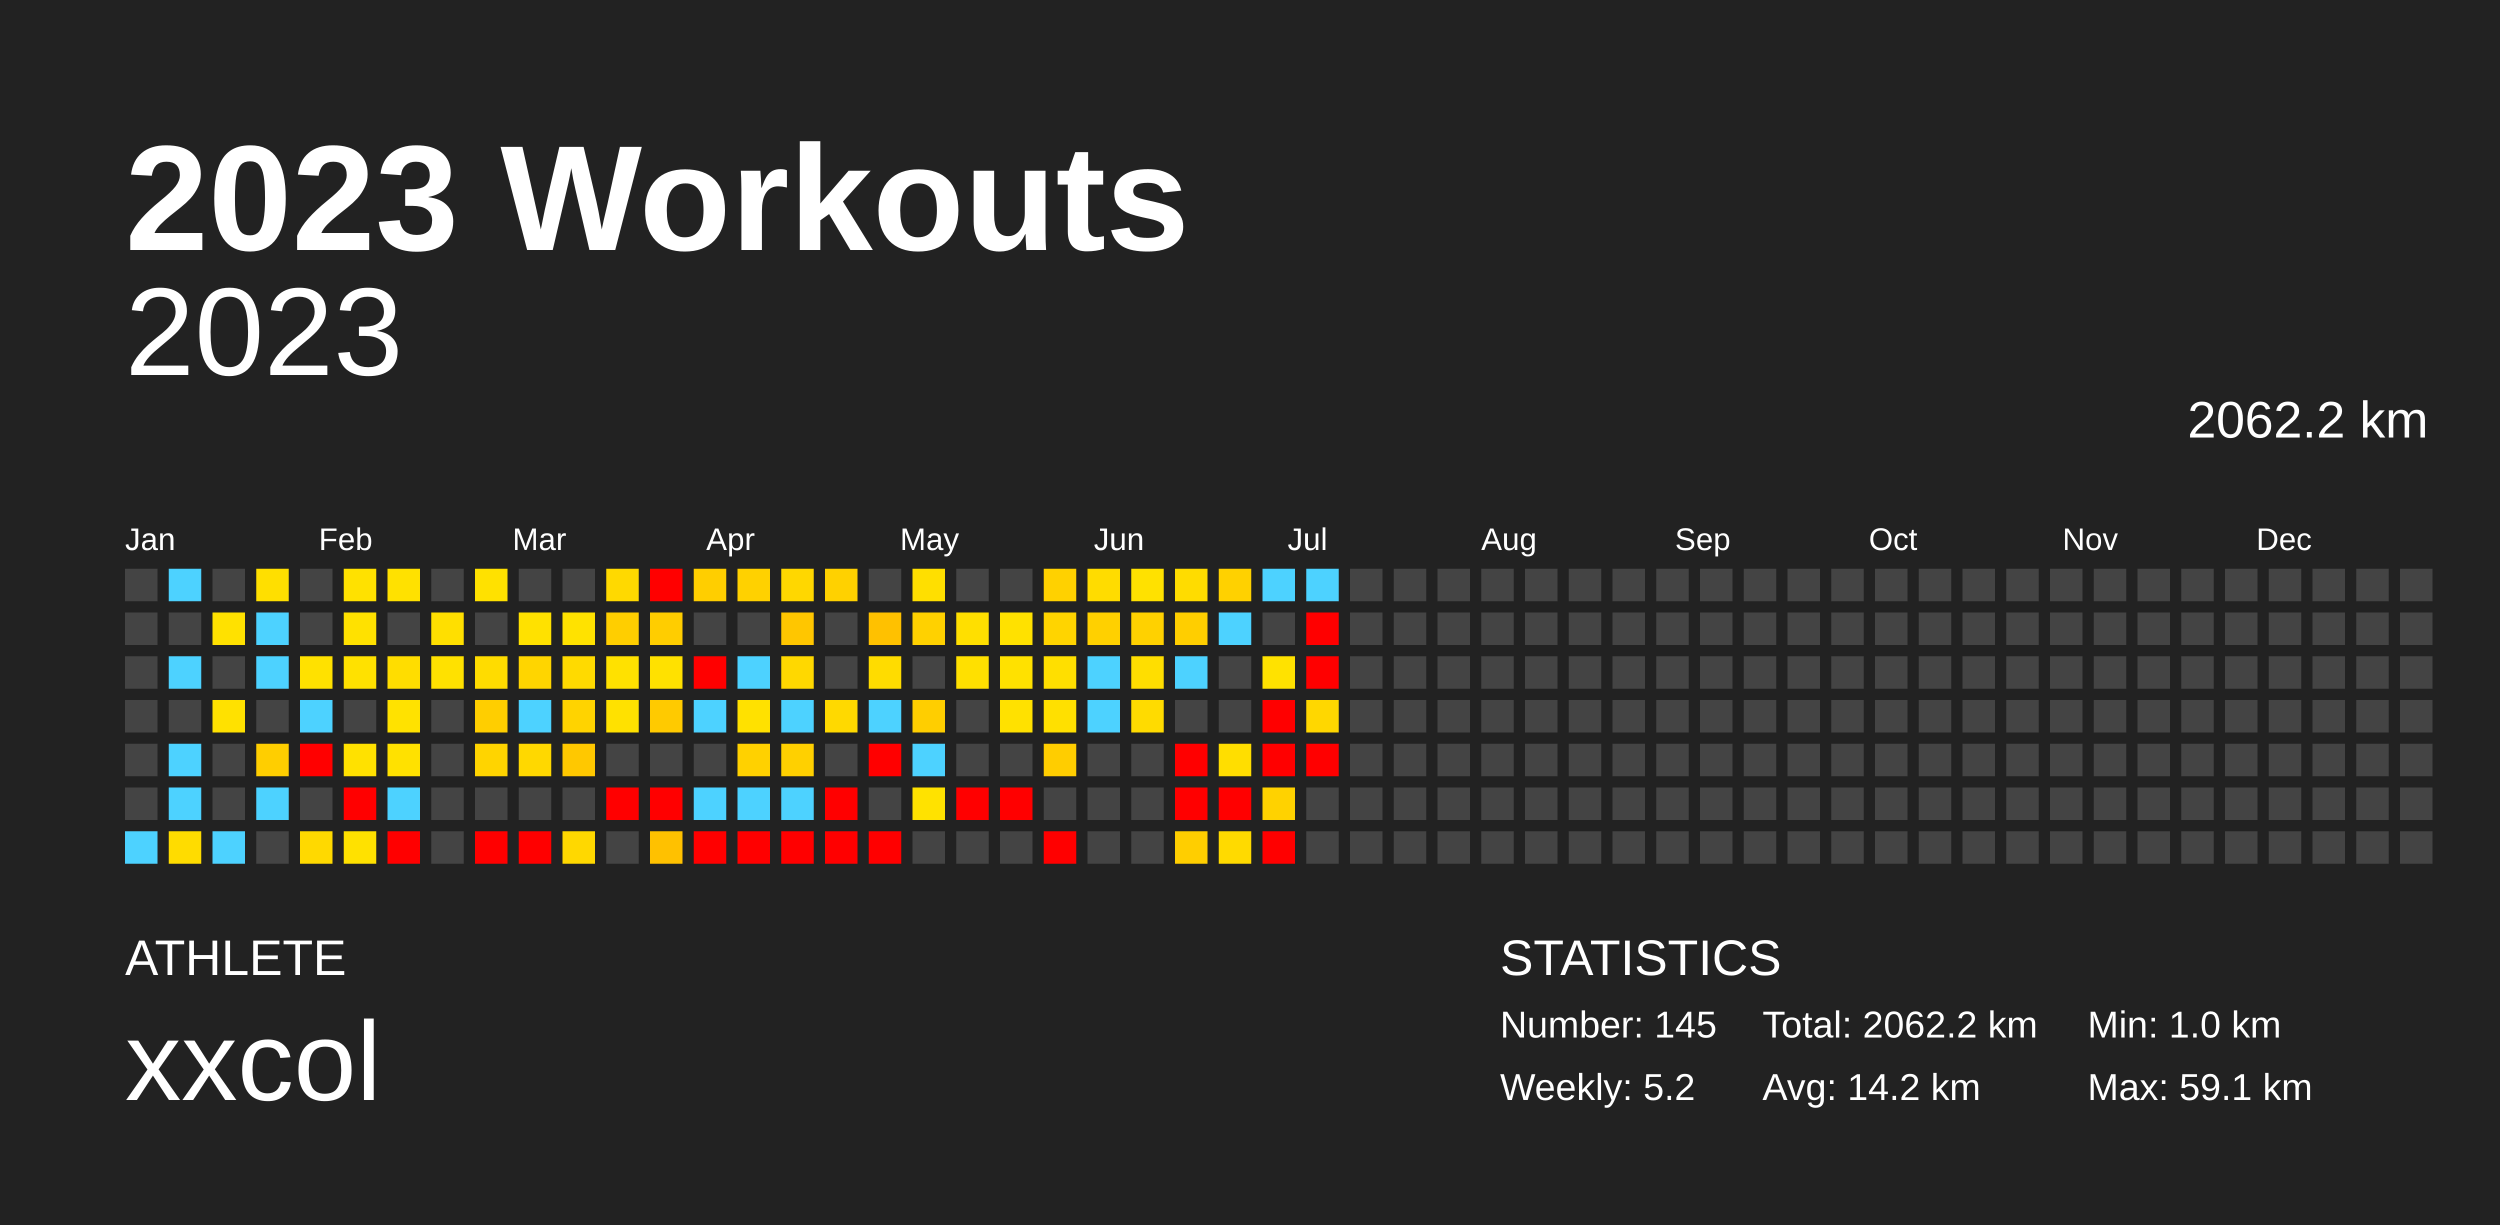
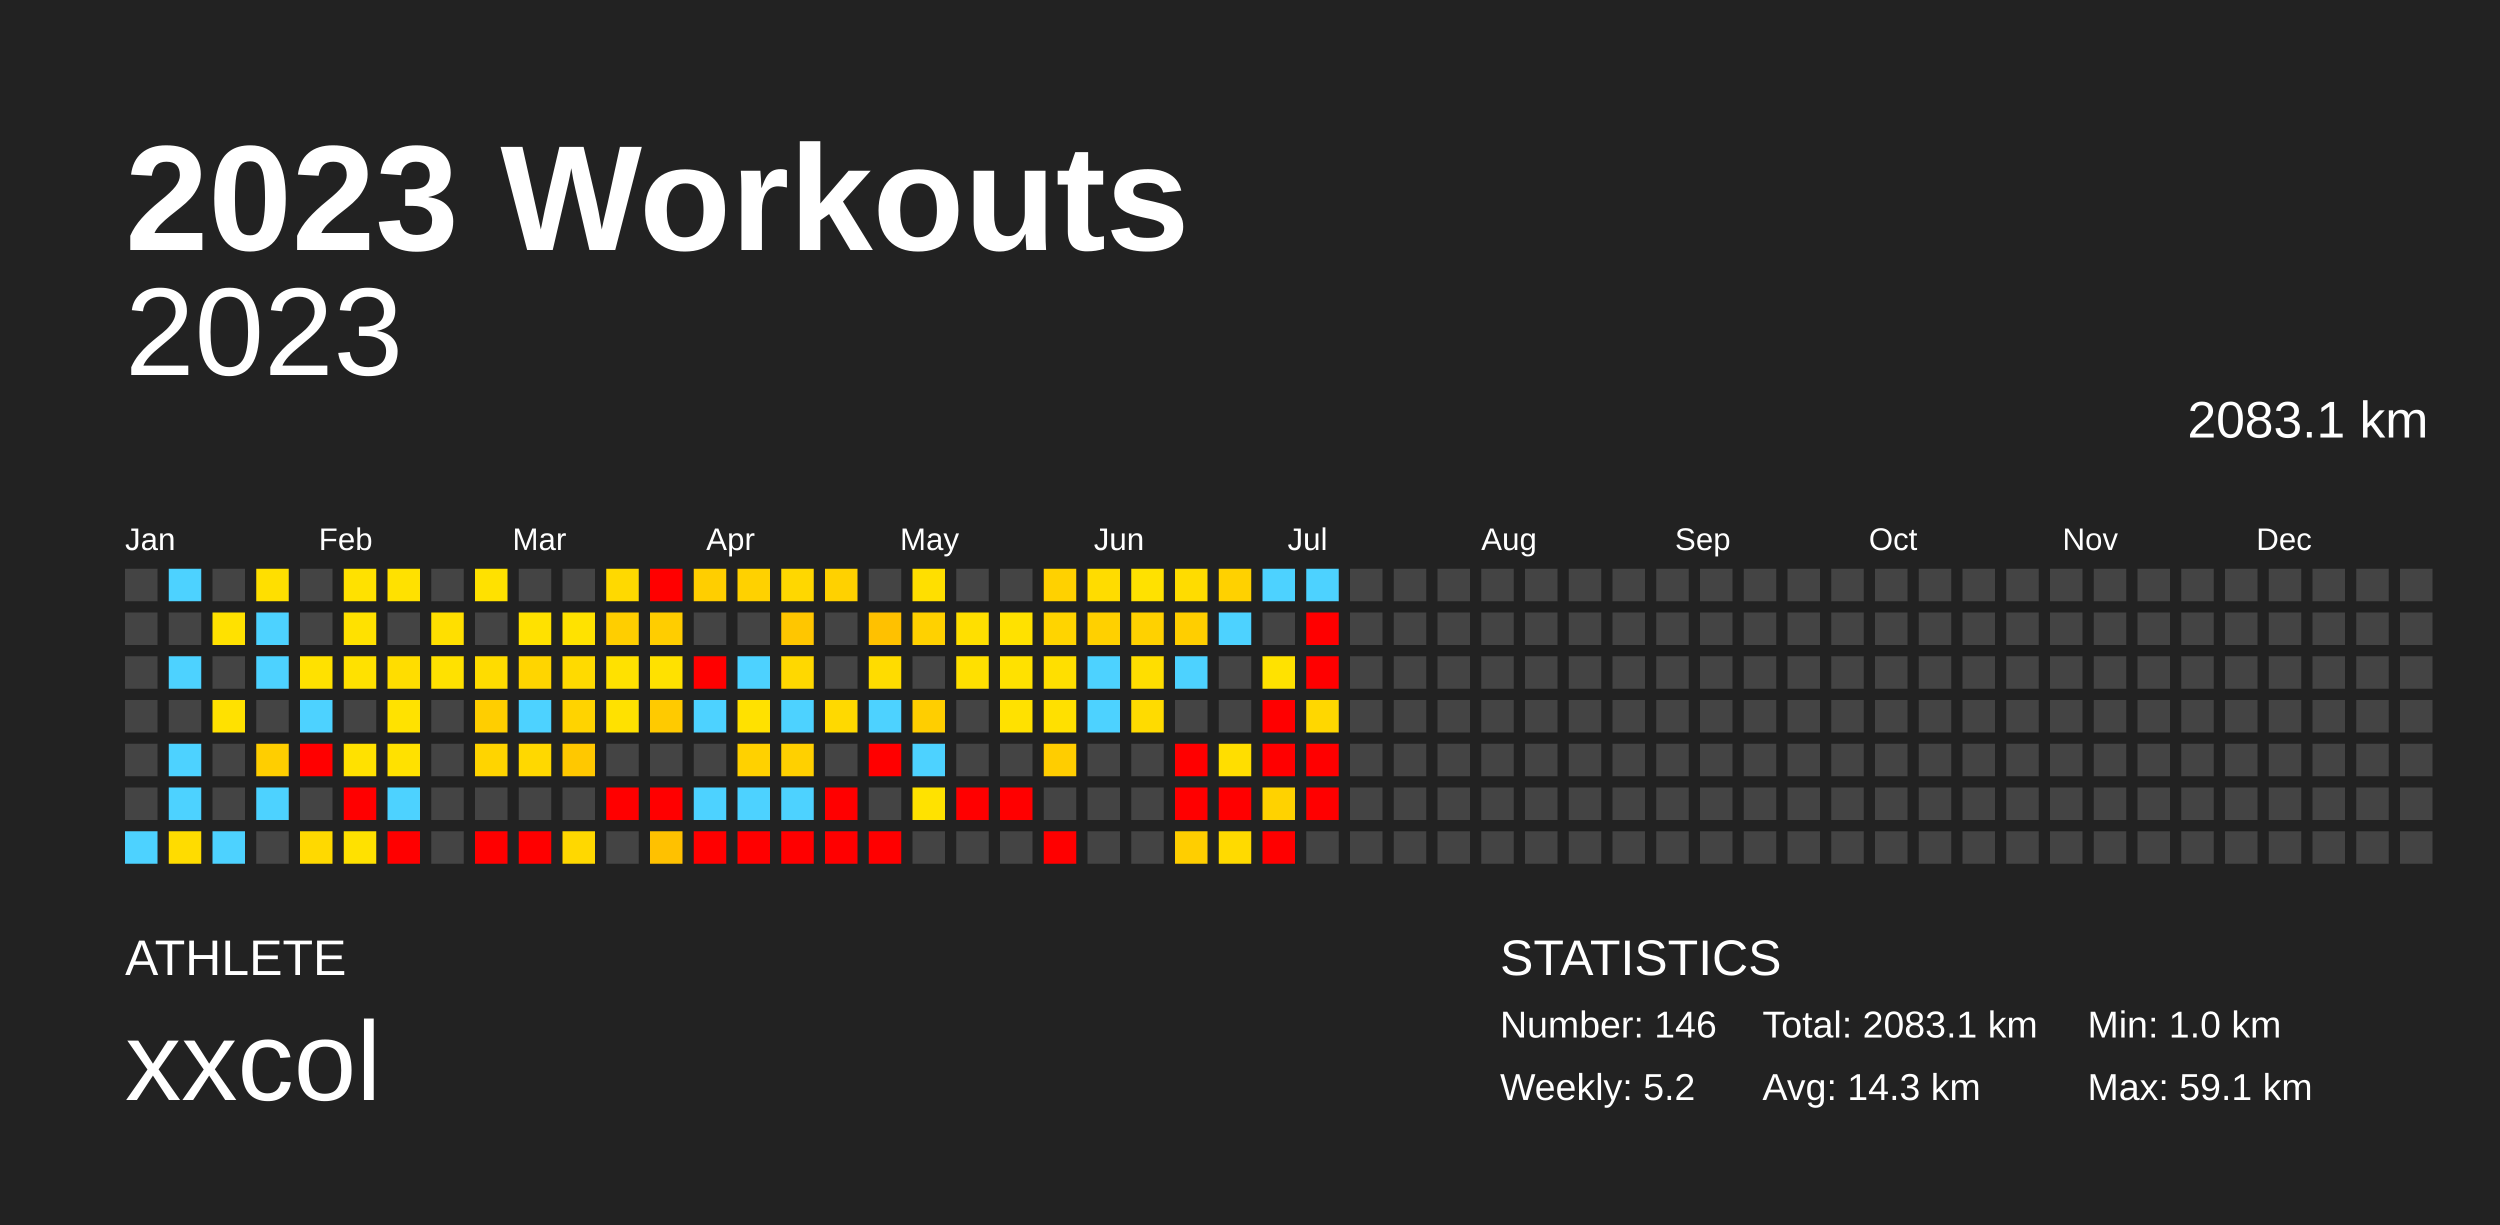
<svg xmlns="http://www.w3.org/2000/svg" baseProfile="full" height="98mm" version="1.1" viewBox="0,0,200,98" width="200mm">
  <defs />
  <rect fill="#222222" height="98" width="200" x="0" y="0" />
  <text fill="#FFFFFF" style="font-size:12px; font-family:Arial; font-weight:bold;" x="10" y="20">2023 Workouts</text>
  <text fill="#FFFFFF" style="font-size:4px; font-family:Arial" x="10" y="78">ATHLETE</text>
  <text fill="#FFFFFF" style="font-size:9px; font-family:Arial" x="10" y="88">xxcol</text>
  <text fill="#FFFFFF" style="font-size:4px; font-family:Arial" x="120" y="78">STATISTICS</text>
-   <text fill="#FFFFFF" style="font-size:3px; font-family:Arial" x="120" y="83">Number: 145</text>
+   <text fill="#FFFFFF" style="font-size:3px; font-family:Arial" x="120" y="83">Number: 146</text>
  <text fill="#FFFFFF" style="font-size:3px; font-family:Arial" x="120" y="88">Weekly: 5.2</text>
-   <text fill="#FFFFFF" style="font-size:3px; font-family:Arial" x="141" y="83">Total: 2062.2 km</text>
-   <text fill="#FFFFFF" style="font-size:3px; font-family:Arial" x="141" y="88">Avg: 14.2 km</text>
+   <text fill="#FFFFFF" style="font-size:3px; font-family:Arial" x="141" y="83">Total: 2083.1 km</text>
+   <text fill="#FFFFFF" style="font-size:3px; font-family:Arial" x="141" y="88">Avg: 14.3 km</text>
  <text fill="#FFFFFF" style="font-size:3px; font-family:Arial" x="167" y="83">Min: 1.0 km</text>
  <text fill="#FFFFFF" style="font-size:3px; font-family:Arial" x="167" y="88">Max: 59.1 km</text>
  <text alignment-baseline="hanging" fill="#FFFFFF" style="font-size:10.0px; font-family:Arial;" x="10" y="30">2023</text>
-   <text alignment-baseline="hanging" fill="#FFFFFF" style="font-size:4.125px; font-family:Arial;" x="175" y="35">2062.2 km</text>
+   <text alignment-baseline="hanging" fill="#FFFFFF" style="font-size:4.125px; font-family:Arial;" x="175" y="35">2083.1 km</text>
  <text fill="#FFFFFF" style="font-size:2.5px; font-family:Arial" x="10.0" y="44">Jan</text>
  <text fill="#FFFFFF" style="font-size:2.5px; font-family:Arial" x="25.5" y="44">Feb</text>
  <text fill="#FFFFFF" style="font-size:2.5px; font-family:Arial" x="41.0" y="44">Mar</text>
  <text fill="#FFFFFF" style="font-size:2.5px; font-family:Arial" x="56.5" y="44">Apr</text>
  <text fill="#FFFFFF" style="font-size:2.5px; font-family:Arial" x="72.0" y="44">May</text>
  <text fill="#FFFFFF" style="font-size:2.5px; font-family:Arial" x="87.5" y="44">Jun</text>
  <text fill="#FFFFFF" style="font-size:2.5px; font-family:Arial" x="103.0" y="44">Jul</text>
  <text fill="#FFFFFF" style="font-size:2.5px; font-family:Arial" x="118.5" y="44">Aug</text>
  <text fill="#FFFFFF" style="font-size:2.5px; font-family:Arial" x="134.0" y="44">Sep</text>
  <text fill="#FFFFFF" style="font-size:2.5px; font-family:Arial" x="149.5" y="44">Oct</text>
  <text fill="#FFFFFF" style="font-size:2.5px; font-family:Arial" x="165.0" y="44">Nov</text>
  <text fill="#FFFFFF" style="font-size:2.5px; font-family:Arial" x="180.5" y="44">Dec</text>
  <rect fill="#444444" height="2.6" width="2.6" x="10.0" y="45.5" />
  <rect fill="#444444" height="2.6" width="2.6" x="10.0" y="49.0" />
  <rect fill="#444444" height="2.6" width="2.6" x="10.0" y="52.5" />
  <rect fill="#444444" height="2.6" width="2.6" x="10.0" y="56.0" />
  <rect fill="#444444" height="2.6" width="2.6" x="10.0" y="59.5" />
  <rect fill="#444444" height="2.6" width="2.6" x="10.0" y="63.0" />
  <rect fill="#4dd2ff" height="2.6" width="2.6" x="10.0" y="66.5" />
  <rect fill="#4dd2ff" height="2.6" width="2.6" x="13.5" y="45.5" />
  <rect fill="#444444" height="2.6" width="2.6" x="13.5" y="49.0" />
  <rect fill="#4dd2ff" height="2.6" width="2.6" x="13.5" y="52.5" />
  <rect fill="#444444" height="2.6" width="2.6" x="13.5" y="56.0" />
  <rect fill="#4dd2ff" height="2.6" width="2.6" x="13.5" y="59.5" />
  <rect fill="#4dd2ff" height="2.6" width="2.6" x="13.5" y="63.0" />
  <rect fill="#ffdc00" height="2.6" width="2.6" x="13.5" y="66.5" />
  <rect fill="#444444" height="2.6" width="2.6" x="17.0" y="45.5" />
  <rect fill="#ffe100" height="2.6" width="2.6" x="17.0" y="49.0" />
  <rect fill="#444444" height="2.6" width="2.6" x="17.0" y="52.5" />
  <rect fill="#ffe100" height="2.6" width="2.6" x="17.0" y="56.0" />
  <rect fill="#444444" height="2.6" width="2.6" x="17.0" y="59.5" />
  <rect fill="#444444" height="2.6" width="2.6" x="17.0" y="63.0" />
  <rect fill="#4dd2ff" height="2.6" width="2.6" x="17.0" y="66.5" />
  <rect fill="#ffdf00" height="2.6" width="2.6" x="20.5" y="45.5" />
  <rect fill="#4dd2ff" height="2.6" width="2.6" x="20.5" y="49.0" />
  <rect fill="#4dd2ff" height="2.6" width="2.6" x="20.5" y="52.5" />
  <rect fill="#444444" height="2.6" width="2.6" x="20.5" y="56.0" />
  <rect fill="#ffce00" height="2.6" width="2.6" x="20.5" y="59.5" />
  <rect fill="#4dd2ff" height="2.6" width="2.6" x="20.5" y="63.0" />
  <rect fill="#444444" height="2.6" width="2.6" x="20.5" y="66.5" />
  <rect fill="#444444" height="2.6" width="2.6" x="24.0" y="45.5" />
  <rect fill="#444444" height="2.6" width="2.6" x="24.0" y="49.0" />
  <rect fill="#ffe100" height="2.6" width="2.6" x="24.0" y="52.5" />
  <rect fill="#4dd2ff" height="2.6" width="2.6" x="24.0" y="56.0" />
  <rect fill="red" height="2.6" width="2.6" x="24.0" y="59.5" />
  <rect fill="#444444" height="2.6" width="2.6" x="24.0" y="63.0" />
  <rect fill="#ffd900" height="2.6" width="2.6" x="24.0" y="66.5" />
  <rect fill="#ffe100" height="2.6" width="2.6" x="27.5" y="45.5" />
  <rect fill="#ffe100" height="2.6" width="2.6" x="27.5" y="49.0" />
  <rect fill="#ffe100" height="2.6" width="2.6" x="27.5" y="52.5" />
  <rect fill="#444444" height="2.6" width="2.6" x="27.5" y="56.0" />
  <rect fill="#ffe100" height="2.6" width="2.6" x="27.5" y="59.5" />
  <rect fill="red" height="2.6" width="2.6" x="27.5" y="63.0" />
  <rect fill="#ffe100" height="2.6" width="2.6" x="27.5" y="66.5" />
  <rect fill="#ffe100" height="2.6" width="2.6" x="31.0" y="45.5" />
  <rect fill="#444444" height="2.6" width="2.6" x="31.0" y="49.0" />
  <rect fill="#ffdd00" height="2.6" width="2.6" x="31.0" y="52.5" />
  <rect fill="#ffe200" height="2.6" width="2.6" x="31.0" y="56.0" />
  <rect fill="#ffe100" height="2.6" width="2.6" x="31.0" y="59.5" />
  <rect fill="#4dd2ff" height="2.6" width="2.6" x="31.0" y="63.0" />
  <rect fill="red" height="2.6" width="2.6" x="31.0" y="66.5" />
  <rect fill="#444444" height="2.6" width="2.6" x="34.5" y="45.5" />
  <rect fill="#ffdf00" height="2.6" width="2.6" x="34.5" y="49.0" />
  <rect fill="#ffe100" height="2.6" width="2.6" x="34.5" y="52.5" />
  <rect fill="#444444" height="2.6" width="2.6" x="34.5" y="56.0" />
  <rect fill="#444444" height="2.6" width="2.6" x="34.5" y="59.5" />
  <rect fill="#444444" height="2.6" width="2.6" x="34.5" y="63.0" />
  <rect fill="#444444" height="2.6" width="2.6" x="34.5" y="66.5" />
  <rect fill="#ffe100" height="2.6" width="2.6" x="38.0" y="45.5" />
  <rect fill="#444444" height="2.6" width="2.6" x="38.0" y="49.0" />
  <rect fill="#ffdc00" height="2.6" width="2.6" x="38.0" y="52.5" />
  <rect fill="#ffce00" height="2.6" width="2.6" x="38.0" y="56.0" />
  <rect fill="#ffd400" height="2.6" width="2.6" x="38.0" y="59.5" />
  <rect fill="#444444" height="2.6" width="2.6" x="38.0" y="63.0" />
  <rect fill="red" height="2.6" width="2.6" x="38.0" y="66.5" />
  <rect fill="#444444" height="2.6" width="2.6" x="41.5" y="45.5" />
  <rect fill="#ffe100" height="2.6" width="2.6" x="41.5" y="49.0" />
  <rect fill="#ffd500" height="2.6" width="2.6" x="41.5" y="52.5" />
  <rect fill="#4dd2ff" height="2.6" width="2.6" x="41.5" y="56.0" />
  <rect fill="#ffd800" height="2.6" width="2.6" x="41.5" y="59.5" />
  <rect fill="#444444" height="2.6" width="2.6" x="41.5" y="63.0" />
  <rect fill="red" height="2.6" width="2.6" x="41.5" y="66.5" />
  <rect fill="#444444" height="2.6" width="2.6" x="45.0" y="45.5" />
  <rect fill="#ffe200" height="2.6" width="2.6" x="45.0" y="49.0" />
  <rect fill="#ffda00" height="2.6" width="2.6" x="45.0" y="52.5" />
  <rect fill="#ffd300" height="2.6" width="2.6" x="45.0" y="56.0" />
  <rect fill="#ffc800" height="2.6" width="2.6" x="45.0" y="59.5" />
  <rect fill="#444444" height="2.6" width="2.6" x="45.0" y="63.0" />
  <rect fill="#ffd800" height="2.6" width="2.6" x="45.0" y="66.5" />
  <rect fill="#ffd900" height="2.6" width="2.6" x="48.5" y="45.5" />
  <rect fill="#ffce00" height="2.6" width="2.6" x="48.5" y="49.0" />
  <rect fill="#ffe100" height="2.6" width="2.6" x="48.5" y="52.5" />
  <rect fill="#ffe100" height="2.6" width="2.6" x="48.5" y="56.0" />
  <rect fill="#444444" height="2.6" width="2.6" x="48.5" y="59.5" />
  <rect fill="red" height="2.6" width="2.6" x="48.5" y="63.0" />
  <rect fill="#444444" height="2.6" width="2.6" x="48.5" y="66.5" />
  <rect fill="red" height="2.6" width="2.6" x="52.0" y="45.5" />
  <rect fill="#ffcd00" height="2.6" width="2.6" x="52.0" y="49.0" />
  <rect fill="#ffe100" height="2.6" width="2.6" x="52.0" y="52.5" />
  <rect fill="#ffca00" height="2.6" width="2.6" x="52.0" y="56.0" />
  <rect fill="#444444" height="2.6" width="2.6" x="52.0" y="59.5" />
  <rect fill="red" height="2.6" width="2.6" x="52.0" y="63.0" />
  <rect fill="#ffc100" height="2.6" width="2.6" x="52.0" y="66.5" />
  <rect fill="#ffce00" height="2.6" width="2.6" x="55.5" y="45.5" />
  <rect fill="#444444" height="2.6" width="2.6" x="55.5" y="49.0" />
  <rect fill="red" height="2.6" width="2.6" x="55.5" y="52.5" />
  <rect fill="#4dd2ff" height="2.6" width="2.6" x="55.5" y="56.0" />
  <rect fill="#444444" height="2.6" width="2.6" x="55.5" y="59.5" />
  <rect fill="#4dd2ff" height="2.6" width="2.6" x="55.5" y="63.0" />
  <rect fill="red" height="2.6" width="2.6" x="55.5" y="66.5" />
  <rect fill="#ffd100" height="2.6" width="2.6" x="59.0" y="45.5" />
  <rect fill="#444444" height="2.6" width="2.6" x="59.0" y="49.0" />
  <rect fill="#4dd2ff" height="2.6" width="2.6" x="59.0" y="52.5" />
  <rect fill="#ffe100" height="2.6" width="2.6" x="59.0" y="56.0" />
  <rect fill="#ffd100" height="2.6" width="2.6" x="59.0" y="59.5" />
  <rect fill="#4dd2ff" height="2.6" width="2.6" x="59.0" y="63.0" />
  <rect fill="red" height="2.6" width="2.6" x="59.0" y="66.5" />
  <rect fill="#ffd700" height="2.6" width="2.6" x="62.5" y="45.5" />
  <rect fill="#ffc600" height="2.6" width="2.6" x="62.5" y="49.0" />
  <rect fill="#ffd800" height="2.6" width="2.6" x="62.5" y="52.5" />
  <rect fill="#4dd2ff" height="2.6" width="2.6" x="62.5" y="56.0" />
  <rect fill="#ffd000" height="2.6" width="2.6" x="62.5" y="59.5" />
  <rect fill="#4dd2ff" height="2.6" width="2.6" x="62.5" y="63.0" />
  <rect fill="red" height="2.6" width="2.6" x="62.5" y="66.5" />
  <rect fill="#ffd100" height="2.6" width="2.6" x="66.0" y="45.5" />
  <rect fill="#444444" height="2.6" width="2.6" x="66.0" y="49.0" />
  <rect fill="#444444" height="2.6" width="2.6" x="66.0" y="52.5" />
  <rect fill="#ffd900" height="2.6" width="2.6" x="66.0" y="56.0" />
  <rect fill="#444444" height="2.6" width="2.6" x="66.0" y="59.5" />
  <rect fill="red" height="2.6" width="2.6" x="66.0" y="63.0" />
  <rect fill="red" height="2.6" width="2.6" x="66.0" y="66.5" />
  <rect fill="#444444" height="2.6" width="2.6" x="69.5" y="45.5" />
  <rect fill="#ffc100" height="2.6" width="2.6" x="69.5" y="49.0" />
  <rect fill="#ffdc00" height="2.6" width="2.6" x="69.5" y="52.5" />
  <rect fill="#4dd2ff" height="2.6" width="2.6" x="69.5" y="56.0" />
  <rect fill="red" height="2.6" width="2.6" x="69.5" y="59.5" />
  <rect fill="#444444" height="2.6" width="2.6" x="69.5" y="63.0" />
  <rect fill="red" height="2.6" width="2.6" x="69.5" y="66.5" />
  <rect fill="#ffdf00" height="2.6" width="2.6" x="73.0" y="45.5" />
  <rect fill="#ffd100" height="2.6" width="2.6" x="73.0" y="49.0" />
  <rect fill="#444444" height="2.6" width="2.6" x="73.0" y="52.5" />
  <rect fill="#ffce00" height="2.6" width="2.6" x="73.0" y="56.0" />
  <rect fill="#4dd2ff" height="2.6" width="2.6" x="73.0" y="59.5" />
  <rect fill="#ffe200" height="2.6" width="2.6" x="73.0" y="63.0" />
  <rect fill="#444444" height="2.6" width="2.6" x="73.0" y="66.5" />
  <rect fill="#444444" height="2.6" width="2.6" x="76.5" y="45.5" />
  <rect fill="#ffdf00" height="2.6" width="2.6" x="76.5" y="49.0" />
  <rect fill="#ffe000" height="2.6" width="2.6" x="76.5" y="52.5" />
  <rect fill="#444444" height="2.6" width="2.6" x="76.5" y="56.0" />
  <rect fill="#444444" height="2.6" width="2.6" x="76.5" y="59.5" />
  <rect fill="red" height="2.6" width="2.6" x="76.5" y="63.0" />
  <rect fill="#444444" height="2.6" width="2.6" x="76.5" y="66.5" />
  <rect fill="#444444" height="2.6" width="2.6" x="80.0" y="45.5" />
  <rect fill="#ffe100" height="2.6" width="2.6" x="80.0" y="49.0" />
  <rect fill="#ffe100" height="2.6" width="2.6" x="80.0" y="52.5" />
  <rect fill="#ffe100" height="2.6" width="2.6" x="80.0" y="56.0" />
  <rect fill="#444444" height="2.6" width="2.6" x="80.0" y="59.5" />
  <rect fill="red" height="2.6" width="2.6" x="80.0" y="63.0" />
  <rect fill="#444444" height="2.6" width="2.6" x="80.0" y="66.5" />
  <rect fill="#ffd100" height="2.6" width="2.6" x="83.5" y="45.5" />
  <rect fill="#ffd400" height="2.6" width="2.6" x="83.5" y="49.0" />
  <rect fill="#ffdf00" height="2.6" width="2.6" x="83.5" y="52.5" />
  <rect fill="#ffe000" height="2.6" width="2.6" x="83.5" y="56.0" />
  <rect fill="#ffcd00" height="2.6" width="2.6" x="83.5" y="59.5" />
  <rect fill="#444444" height="2.6" width="2.6" x="83.5" y="63.0" />
  <rect fill="red" height="2.6" width="2.6" x="83.5" y="66.5" />
  <rect fill="#ffdc00" height="2.6" width="2.6" x="87.0" y="45.5" />
  <rect fill="#ffd000" height="2.6" width="2.6" x="87.0" y="49.0" />
  <rect fill="#4dd2ff" height="2.6" width="2.6" x="87.0" y="52.5" />
  <rect fill="#4dd2ff" height="2.6" width="2.6" x="87.0" y="56.0" />
  <rect fill="#444444" height="2.6" width="2.6" x="87.0" y="59.5" />
  <rect fill="#444444" height="2.6" width="2.6" x="87.0" y="63.0" />
  <rect fill="#444444" height="2.6" width="2.6" x="87.0" y="66.5" />
  <rect fill="#ffe100" height="2.6" width="2.6" x="90.5" y="45.5" />
  <rect fill="#ffd100" height="2.6" width="2.6" x="90.5" y="49.0" />
  <rect fill="#ffde00" height="2.6" width="2.6" x="90.5" y="52.5" />
  <rect fill="#ffdb00" height="2.6" width="2.6" x="90.5" y="56.0" />
  <rect fill="#444444" height="2.6" width="2.6" x="90.5" y="59.5" />
  <rect fill="#444444" height="2.6" width="2.6" x="90.5" y="63.0" />
  <rect fill="#444444" height="2.6" width="2.6" x="90.5" y="66.5" />
  <rect fill="#ffdc00" height="2.6" width="2.6" x="94.0" y="45.5" />
  <rect fill="#ffce00" height="2.6" width="2.6" x="94.0" y="49.0" />
  <rect fill="#4dd2ff" height="2.6" width="2.6" x="94.0" y="52.5" />
  <rect fill="#444444" height="2.6" width="2.6" x="94.0" y="56.0" />
  <rect fill="red" height="2.6" width="2.6" x="94.0" y="59.5" />
  <rect fill="red" height="2.6" width="2.6" x="94.0" y="63.0" />
  <rect fill="#ffce00" height="2.6" width="2.6" x="94.0" y="66.5" />
  <rect fill="#ffd100" height="2.6" width="2.6" x="97.5" y="45.5" />
  <rect fill="#4dd2ff" height="2.6" width="2.6" x="97.5" y="49.0" />
  <rect fill="#444444" height="2.6" width="2.6" x="97.5" y="52.5" />
  <rect fill="#444444" height="2.6" width="2.6" x="97.5" y="56.0" />
  <rect fill="#ffde00" height="2.6" width="2.6" x="97.5" y="59.5" />
  <rect fill="red" height="2.6" width="2.6" x="97.5" y="63.0" />
  <rect fill="#ffda00" height="2.6" width="2.6" x="97.5" y="66.5" />
  <rect fill="#4dd2ff" height="2.6" width="2.6" x="101.0" y="45.5" />
  <rect fill="#444444" height="2.6" width="2.6" x="101.0" y="49.0" />
  <rect fill="#ffe200" height="2.6" width="2.6" x="101.0" y="52.5" />
  <rect fill="red" height="2.6" width="2.6" x="101.0" y="56.0" />
  <rect fill="red" height="2.6" width="2.6" x="101.0" y="59.5" />
  <rect fill="#ffd200" height="2.6" width="2.6" x="101.0" y="63.0" />
  <rect fill="red" height="2.6" width="2.6" x="101.0" y="66.5" />
  <rect fill="#4dd2ff" height="2.6" width="2.6" x="104.5" y="45.5" />
  <rect fill="red" height="2.6" width="2.6" x="104.5" y="49.0" />
  <rect fill="red" height="2.6" width="2.6" x="104.5" y="52.5" />
  <rect fill="#ffd700" height="2.6" width="2.6" x="104.5" y="56.0" />
  <rect fill="red" height="2.6" width="2.6" x="104.5" y="59.5" />
-   <rect fill="#444444" height="2.6" width="2.6" x="104.5" y="63.0" />
+   <rect fill="red" height="2.6" width="2.6" x="104.5" y="63.0" />
  <rect fill="#444444" height="2.6" width="2.6" x="104.5" y="66.5" />
  <rect fill="#444444" height="2.6" width="2.6" x="108.0" y="45.5" />
  <rect fill="#444444" height="2.6" width="2.6" x="108.0" y="49.0" />
  <rect fill="#444444" height="2.6" width="2.6" x="108.0" y="52.5" />
  <rect fill="#444444" height="2.6" width="2.6" x="108.0" y="56.0" />
  <rect fill="#444444" height="2.6" width="2.6" x="108.0" y="59.5" />
  <rect fill="#444444" height="2.6" width="2.6" x="108.0" y="63.0" />
  <rect fill="#444444" height="2.6" width="2.6" x="108.0" y="66.5" />
  <rect fill="#444444" height="2.6" width="2.6" x="111.5" y="45.5" />
  <rect fill="#444444" height="2.6" width="2.6" x="111.5" y="49.0" />
  <rect fill="#444444" height="2.6" width="2.6" x="111.5" y="52.5" />
  <rect fill="#444444" height="2.6" width="2.6" x="111.5" y="56.0" />
  <rect fill="#444444" height="2.6" width="2.6" x="111.5" y="59.5" />
  <rect fill="#444444" height="2.6" width="2.6" x="111.5" y="63.0" />
  <rect fill="#444444" height="2.6" width="2.6" x="111.5" y="66.5" />
  <rect fill="#444444" height="2.6" width="2.6" x="115.0" y="45.5" />
  <rect fill="#444444" height="2.6" width="2.6" x="115.0" y="49.0" />
  <rect fill="#444444" height="2.6" width="2.6" x="115.0" y="52.5" />
  <rect fill="#444444" height="2.6" width="2.6" x="115.0" y="56.0" />
  <rect fill="#444444" height="2.6" width="2.6" x="115.0" y="59.5" />
  <rect fill="#444444" height="2.6" width="2.6" x="115.0" y="63.0" />
  <rect fill="#444444" height="2.6" width="2.6" x="115.0" y="66.5" />
  <rect fill="#444444" height="2.6" width="2.6" x="118.5" y="45.5" />
  <rect fill="#444444" height="2.6" width="2.6" x="118.5" y="49.0" />
  <rect fill="#444444" height="2.6" width="2.6" x="118.5" y="52.5" />
  <rect fill="#444444" height="2.6" width="2.6" x="118.5" y="56.0" />
  <rect fill="#444444" height="2.6" width="2.6" x="118.5" y="59.5" />
  <rect fill="#444444" height="2.6" width="2.6" x="118.5" y="63.0" />
  <rect fill="#444444" height="2.6" width="2.6" x="118.5" y="66.5" />
  <rect fill="#444444" height="2.6" width="2.6" x="122.0" y="45.5" />
  <rect fill="#444444" height="2.6" width="2.6" x="122.0" y="49.0" />
  <rect fill="#444444" height="2.6" width="2.6" x="122.0" y="52.5" />
  <rect fill="#444444" height="2.6" width="2.6" x="122.0" y="56.0" />
  <rect fill="#444444" height="2.6" width="2.6" x="122.0" y="59.5" />
  <rect fill="#444444" height="2.6" width="2.6" x="122.0" y="63.0" />
  <rect fill="#444444" height="2.6" width="2.6" x="122.0" y="66.5" />
  <rect fill="#444444" height="2.6" width="2.6" x="125.5" y="45.5" />
  <rect fill="#444444" height="2.6" width="2.6" x="125.5" y="49.0" />
  <rect fill="#444444" height="2.6" width="2.6" x="125.5" y="52.5" />
  <rect fill="#444444" height="2.6" width="2.6" x="125.5" y="56.0" />
  <rect fill="#444444" height="2.6" width="2.6" x="125.5" y="59.5" />
  <rect fill="#444444" height="2.6" width="2.6" x="125.5" y="63.0" />
  <rect fill="#444444" height="2.6" width="2.6" x="125.5" y="66.5" />
  <rect fill="#444444" height="2.6" width="2.6" x="129.0" y="45.5" />
  <rect fill="#444444" height="2.6" width="2.6" x="129.0" y="49.0" />
  <rect fill="#444444" height="2.6" width="2.6" x="129.0" y="52.5" />
  <rect fill="#444444" height="2.6" width="2.6" x="129.0" y="56.0" />
  <rect fill="#444444" height="2.6" width="2.6" x="129.0" y="59.5" />
  <rect fill="#444444" height="2.6" width="2.6" x="129.0" y="63.0" />
  <rect fill="#444444" height="2.6" width="2.6" x="129.0" y="66.5" />
  <rect fill="#444444" height="2.6" width="2.6" x="132.5" y="45.5" />
  <rect fill="#444444" height="2.6" width="2.6" x="132.5" y="49.0" />
  <rect fill="#444444" height="2.6" width="2.6" x="132.5" y="52.5" />
  <rect fill="#444444" height="2.6" width="2.6" x="132.5" y="56.0" />
  <rect fill="#444444" height="2.6" width="2.6" x="132.5" y="59.5" />
  <rect fill="#444444" height="2.6" width="2.6" x="132.5" y="63.0" />
  <rect fill="#444444" height="2.6" width="2.6" x="132.5" y="66.5" />
  <rect fill="#444444" height="2.6" width="2.6" x="136.0" y="45.5" />
  <rect fill="#444444" height="2.6" width="2.6" x="136.0" y="49.0" />
  <rect fill="#444444" height="2.6" width="2.6" x="136.0" y="52.5" />
  <rect fill="#444444" height="2.6" width="2.6" x="136.0" y="56.0" />
  <rect fill="#444444" height="2.6" width="2.6" x="136.0" y="59.5" />
  <rect fill="#444444" height="2.6" width="2.6" x="136.0" y="63.0" />
  <rect fill="#444444" height="2.6" width="2.6" x="136.0" y="66.5" />
  <rect fill="#444444" height="2.6" width="2.6" x="139.5" y="45.5" />
  <rect fill="#444444" height="2.6" width="2.6" x="139.5" y="49.0" />
  <rect fill="#444444" height="2.6" width="2.6" x="139.5" y="52.5" />
  <rect fill="#444444" height="2.6" width="2.6" x="139.5" y="56.0" />
  <rect fill="#444444" height="2.6" width="2.6" x="139.5" y="59.5" />
  <rect fill="#444444" height="2.6" width="2.6" x="139.5" y="63.0" />
  <rect fill="#444444" height="2.6" width="2.6" x="139.5" y="66.5" />
  <rect fill="#444444" height="2.6" width="2.6" x="143.0" y="45.5" />
  <rect fill="#444444" height="2.6" width="2.6" x="143.0" y="49.0" />
  <rect fill="#444444" height="2.6" width="2.6" x="143.0" y="52.5" />
  <rect fill="#444444" height="2.6" width="2.6" x="143.0" y="56.0" />
  <rect fill="#444444" height="2.6" width="2.6" x="143.0" y="59.5" />
  <rect fill="#444444" height="2.6" width="2.6" x="143.0" y="63.0" />
  <rect fill="#444444" height="2.6" width="2.6" x="143.0" y="66.5" />
  <rect fill="#444444" height="2.6" width="2.6" x="146.5" y="45.5" />
  <rect fill="#444444" height="2.6" width="2.6" x="146.5" y="49.0" />
  <rect fill="#444444" height="2.6" width="2.6" x="146.5" y="52.5" />
  <rect fill="#444444" height="2.6" width="2.6" x="146.5" y="56.0" />
  <rect fill="#444444" height="2.6" width="2.6" x="146.5" y="59.5" />
  <rect fill="#444444" height="2.6" width="2.6" x="146.5" y="63.0" />
  <rect fill="#444444" height="2.6" width="2.6" x="146.5" y="66.5" />
  <rect fill="#444444" height="2.6" width="2.6" x="150.0" y="45.5" />
  <rect fill="#444444" height="2.6" width="2.6" x="150.0" y="49.0" />
  <rect fill="#444444" height="2.6" width="2.6" x="150.0" y="52.5" />
  <rect fill="#444444" height="2.6" width="2.6" x="150.0" y="56.0" />
  <rect fill="#444444" height="2.6" width="2.6" x="150.0" y="59.5" />
  <rect fill="#444444" height="2.6" width="2.6" x="150.0" y="63.0" />
  <rect fill="#444444" height="2.6" width="2.6" x="150.0" y="66.5" />
  <rect fill="#444444" height="2.6" width="2.6" x="153.5" y="45.5" />
  <rect fill="#444444" height="2.6" width="2.6" x="153.5" y="49.0" />
  <rect fill="#444444" height="2.6" width="2.6" x="153.5" y="52.5" />
  <rect fill="#444444" height="2.6" width="2.6" x="153.5" y="56.0" />
  <rect fill="#444444" height="2.6" width="2.6" x="153.5" y="59.5" />
  <rect fill="#444444" height="2.6" width="2.6" x="153.5" y="63.0" />
  <rect fill="#444444" height="2.6" width="2.6" x="153.5" y="66.5" />
  <rect fill="#444444" height="2.6" width="2.6" x="157.0" y="45.5" />
  <rect fill="#444444" height="2.6" width="2.6" x="157.0" y="49.0" />
  <rect fill="#444444" height="2.6" width="2.6" x="157.0" y="52.5" />
  <rect fill="#444444" height="2.6" width="2.6" x="157.0" y="56.0" />
  <rect fill="#444444" height="2.6" width="2.6" x="157.0" y="59.5" />
  <rect fill="#444444" height="2.6" width="2.6" x="157.0" y="63.0" />
  <rect fill="#444444" height="2.6" width="2.6" x="157.0" y="66.5" />
  <rect fill="#444444" height="2.6" width="2.6" x="160.5" y="45.5" />
  <rect fill="#444444" height="2.6" width="2.6" x="160.5" y="49.0" />
  <rect fill="#444444" height="2.6" width="2.6" x="160.5" y="52.5" />
  <rect fill="#444444" height="2.6" width="2.6" x="160.5" y="56.0" />
  <rect fill="#444444" height="2.6" width="2.6" x="160.5" y="59.5" />
  <rect fill="#444444" height="2.6" width="2.6" x="160.5" y="63.0" />
  <rect fill="#444444" height="2.6" width="2.6" x="160.5" y="66.5" />
  <rect fill="#444444" height="2.6" width="2.6" x="164.0" y="45.5" />
  <rect fill="#444444" height="2.6" width="2.6" x="164.0" y="49.0" />
  <rect fill="#444444" height="2.6" width="2.6" x="164.0" y="52.5" />
  <rect fill="#444444" height="2.6" width="2.6" x="164.0" y="56.0" />
  <rect fill="#444444" height="2.6" width="2.6" x="164.0" y="59.5" />
  <rect fill="#444444" height="2.6" width="2.6" x="164.0" y="63.0" />
  <rect fill="#444444" height="2.6" width="2.6" x="164.0" y="66.5" />
  <rect fill="#444444" height="2.6" width="2.6" x="167.5" y="45.5" />
  <rect fill="#444444" height="2.6" width="2.6" x="167.5" y="49.0" />
  <rect fill="#444444" height="2.6" width="2.6" x="167.5" y="52.5" />
  <rect fill="#444444" height="2.6" width="2.6" x="167.5" y="56.0" />
  <rect fill="#444444" height="2.6" width="2.6" x="167.5" y="59.5" />
  <rect fill="#444444" height="2.6" width="2.6" x="167.5" y="63.0" />
  <rect fill="#444444" height="2.6" width="2.6" x="167.5" y="66.5" />
  <rect fill="#444444" height="2.6" width="2.6" x="171.0" y="45.5" />
  <rect fill="#444444" height="2.6" width="2.6" x="171.0" y="49.0" />
  <rect fill="#444444" height="2.6" width="2.6" x="171.0" y="52.5" />
  <rect fill="#444444" height="2.6" width="2.6" x="171.0" y="56.0" />
  <rect fill="#444444" height="2.6" width="2.6" x="171.0" y="59.5" />
  <rect fill="#444444" height="2.6" width="2.6" x="171.0" y="63.0" />
  <rect fill="#444444" height="2.6" width="2.6" x="171.0" y="66.5" />
  <rect fill="#444444" height="2.6" width="2.6" x="174.5" y="45.5" />
  <rect fill="#444444" height="2.6" width="2.6" x="174.5" y="49.0" />
  <rect fill="#444444" height="2.6" width="2.6" x="174.5" y="52.5" />
  <rect fill="#444444" height="2.6" width="2.6" x="174.5" y="56.0" />
  <rect fill="#444444" height="2.6" width="2.6" x="174.5" y="59.5" />
  <rect fill="#444444" height="2.6" width="2.6" x="174.5" y="63.0" />
  <rect fill="#444444" height="2.6" width="2.6" x="174.5" y="66.5" />
  <rect fill="#444444" height="2.6" width="2.6" x="178.0" y="45.5" />
  <rect fill="#444444" height="2.6" width="2.6" x="178.0" y="49.0" />
  <rect fill="#444444" height="2.6" width="2.6" x="178.0" y="52.5" />
  <rect fill="#444444" height="2.6" width="2.6" x="178.0" y="56.0" />
  <rect fill="#444444" height="2.6" width="2.6" x="178.0" y="59.5" />
  <rect fill="#444444" height="2.6" width="2.6" x="178.0" y="63.0" />
  <rect fill="#444444" height="2.6" width="2.6" x="178.0" y="66.5" />
  <rect fill="#444444" height="2.6" width="2.6" x="181.5" y="45.5" />
  <rect fill="#444444" height="2.6" width="2.6" x="181.5" y="49.0" />
  <rect fill="#444444" height="2.6" width="2.6" x="181.5" y="52.5" />
  <rect fill="#444444" height="2.6" width="2.6" x="181.5" y="56.0" />
  <rect fill="#444444" height="2.6" width="2.6" x="181.5" y="59.5" />
  <rect fill="#444444" height="2.6" width="2.6" x="181.5" y="63.0" />
  <rect fill="#444444" height="2.6" width="2.6" x="181.5" y="66.5" />
  <rect fill="#444444" height="2.6" width="2.6" x="185.0" y="45.5" />
  <rect fill="#444444" height="2.6" width="2.6" x="185.0" y="49.0" />
  <rect fill="#444444" height="2.6" width="2.6" x="185.0" y="52.5" />
  <rect fill="#444444" height="2.6" width="2.6" x="185.0" y="56.0" />
  <rect fill="#444444" height="2.6" width="2.6" x="185.0" y="59.5" />
  <rect fill="#444444" height="2.6" width="2.6" x="185.0" y="63.0" />
  <rect fill="#444444" height="2.6" width="2.6" x="185.0" y="66.5" />
  <rect fill="#444444" height="2.6" width="2.6" x="188.5" y="45.5" />
  <rect fill="#444444" height="2.6" width="2.6" x="188.5" y="49.0" />
  <rect fill="#444444" height="2.6" width="2.6" x="188.5" y="52.5" />
  <rect fill="#444444" height="2.6" width="2.6" x="188.5" y="56.0" />
  <rect fill="#444444" height="2.6" width="2.6" x="188.5" y="59.5" />
  <rect fill="#444444" height="2.6" width="2.6" x="188.5" y="63.0" />
  <rect fill="#444444" height="2.6" width="2.6" x="188.5" y="66.5" />
  <rect fill="#444444" height="2.6" width="2.6" x="192.0" y="45.5" />
  <rect fill="#444444" height="2.6" width="2.6" x="192.0" y="49.0" />
  <rect fill="#444444" height="2.6" width="2.6" x="192.0" y="52.5" />
  <rect fill="#444444" height="2.6" width="2.6" x="192.0" y="56.0" />
  <rect fill="#444444" height="2.6" width="2.6" x="192.0" y="59.5" />
  <rect fill="#444444" height="2.6" width="2.6" x="192.0" y="63.0" />
  <rect fill="#444444" height="2.6" width="2.6" x="192.0" y="66.5" />
</svg>
